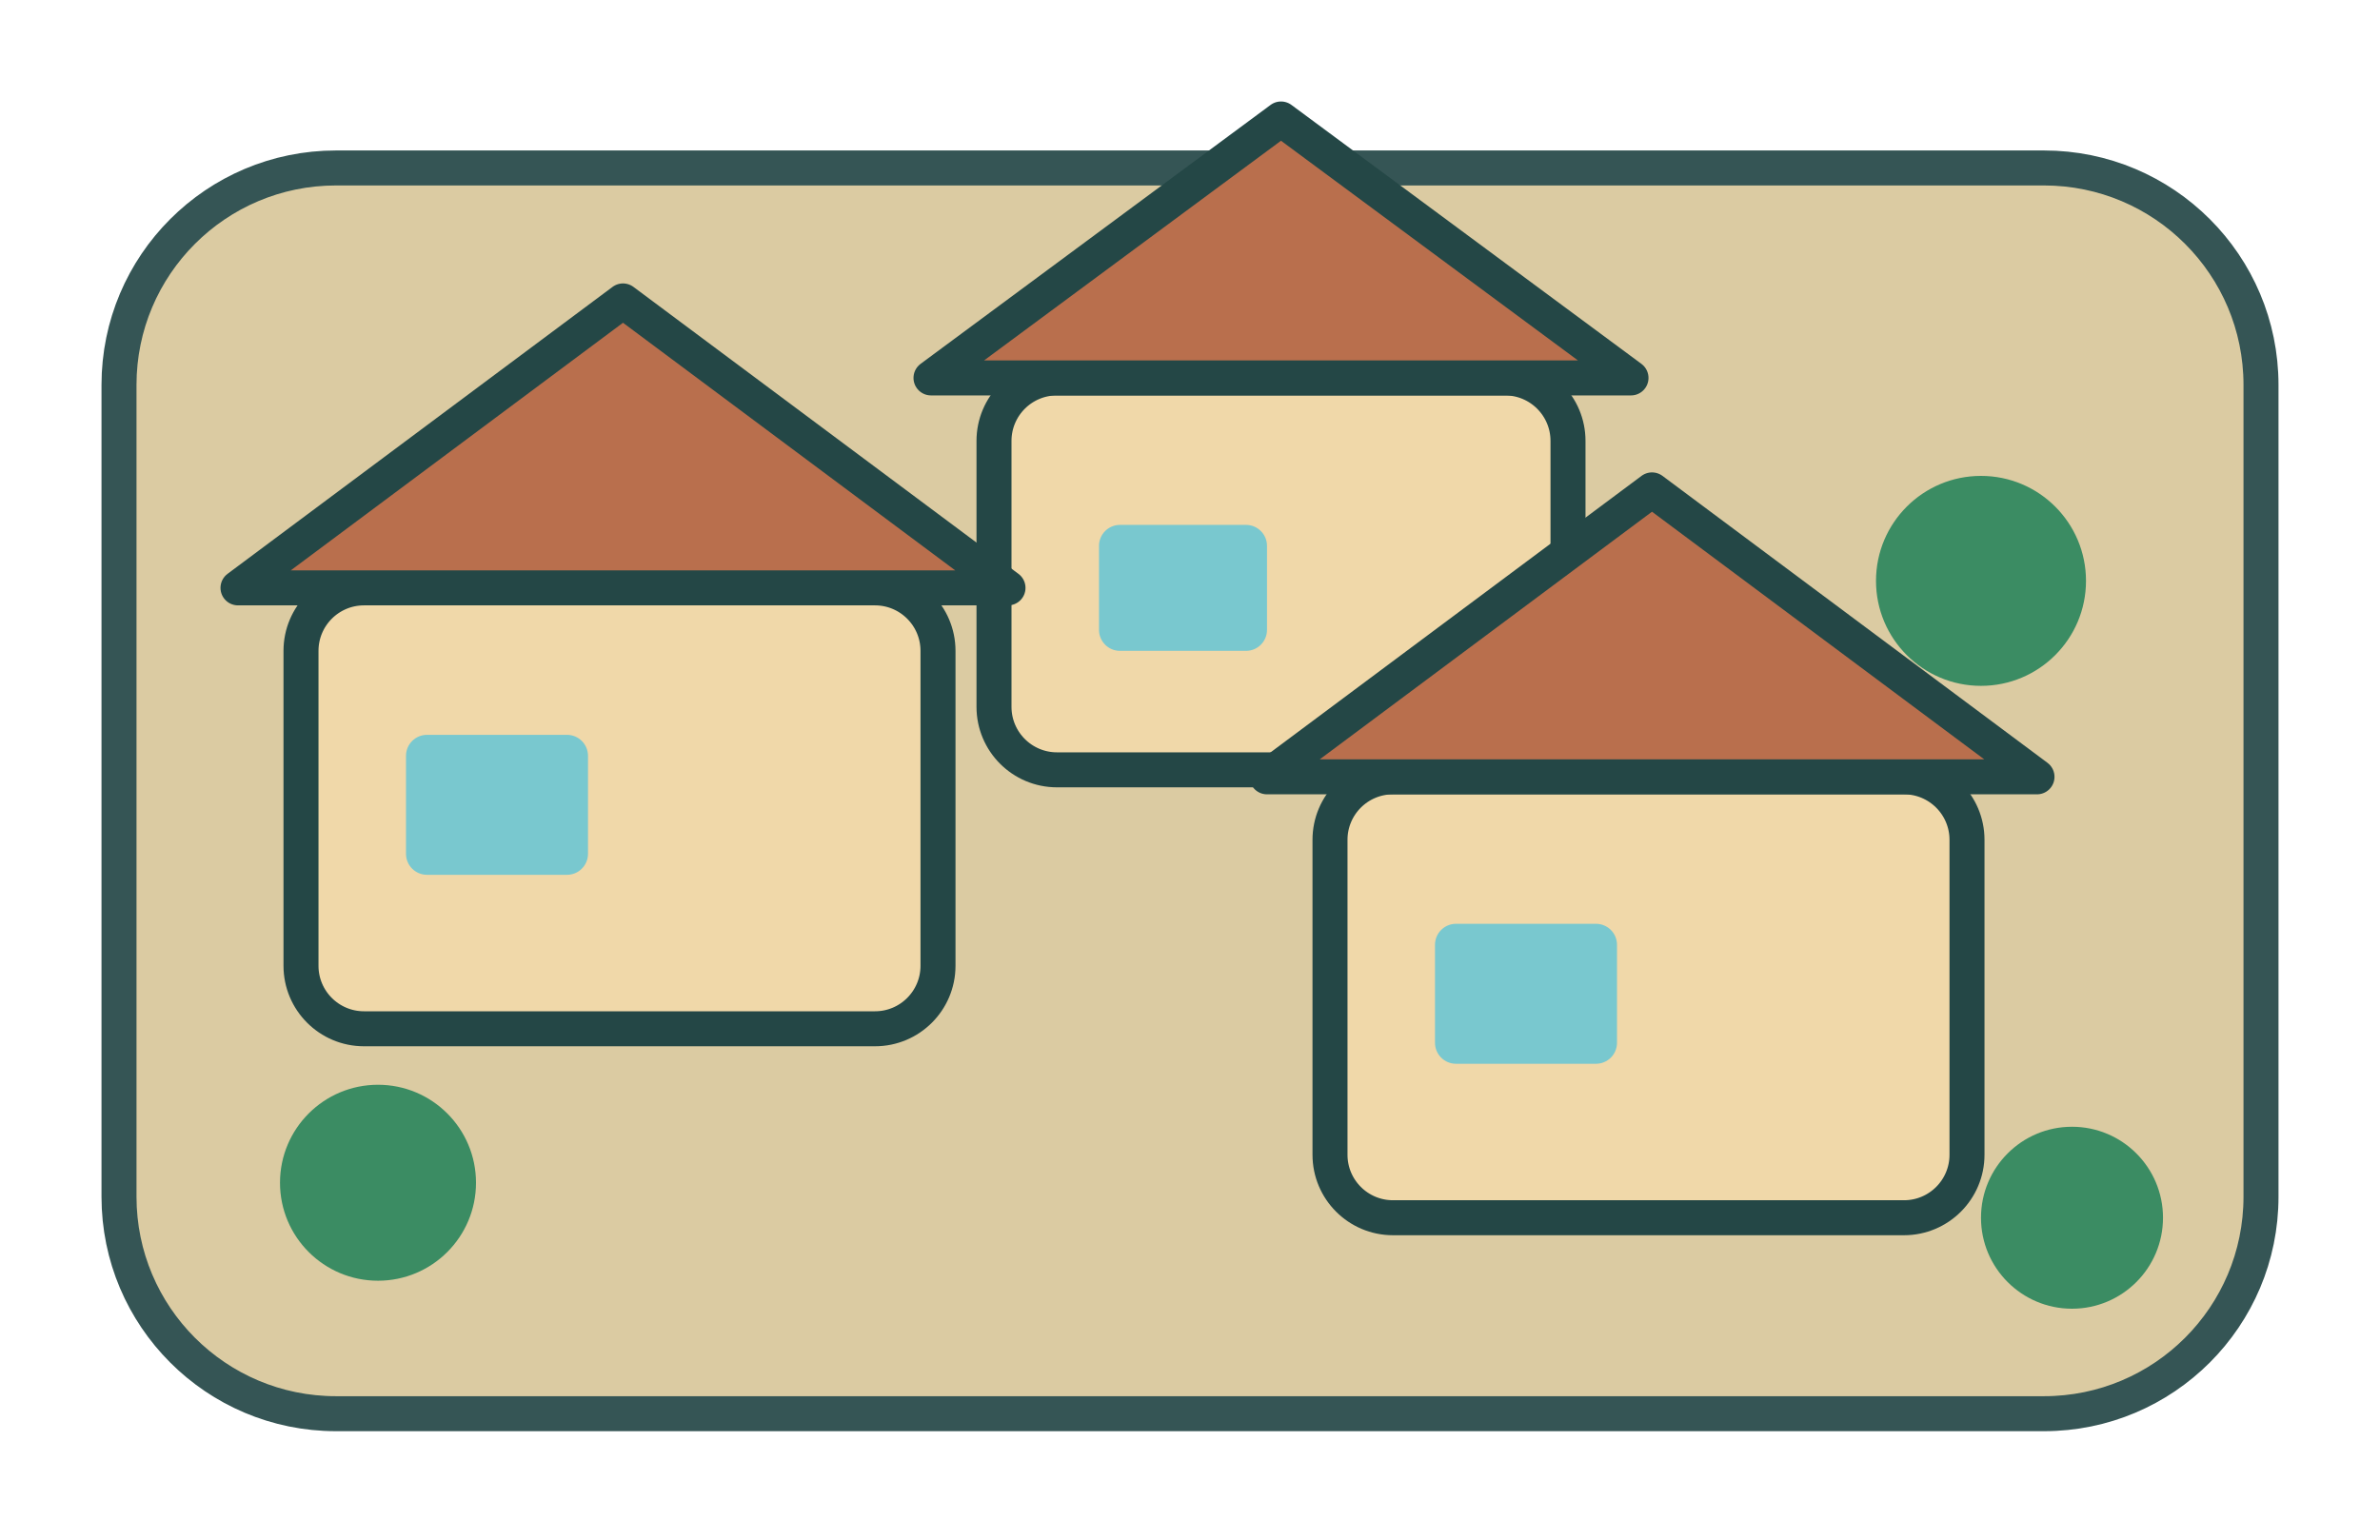
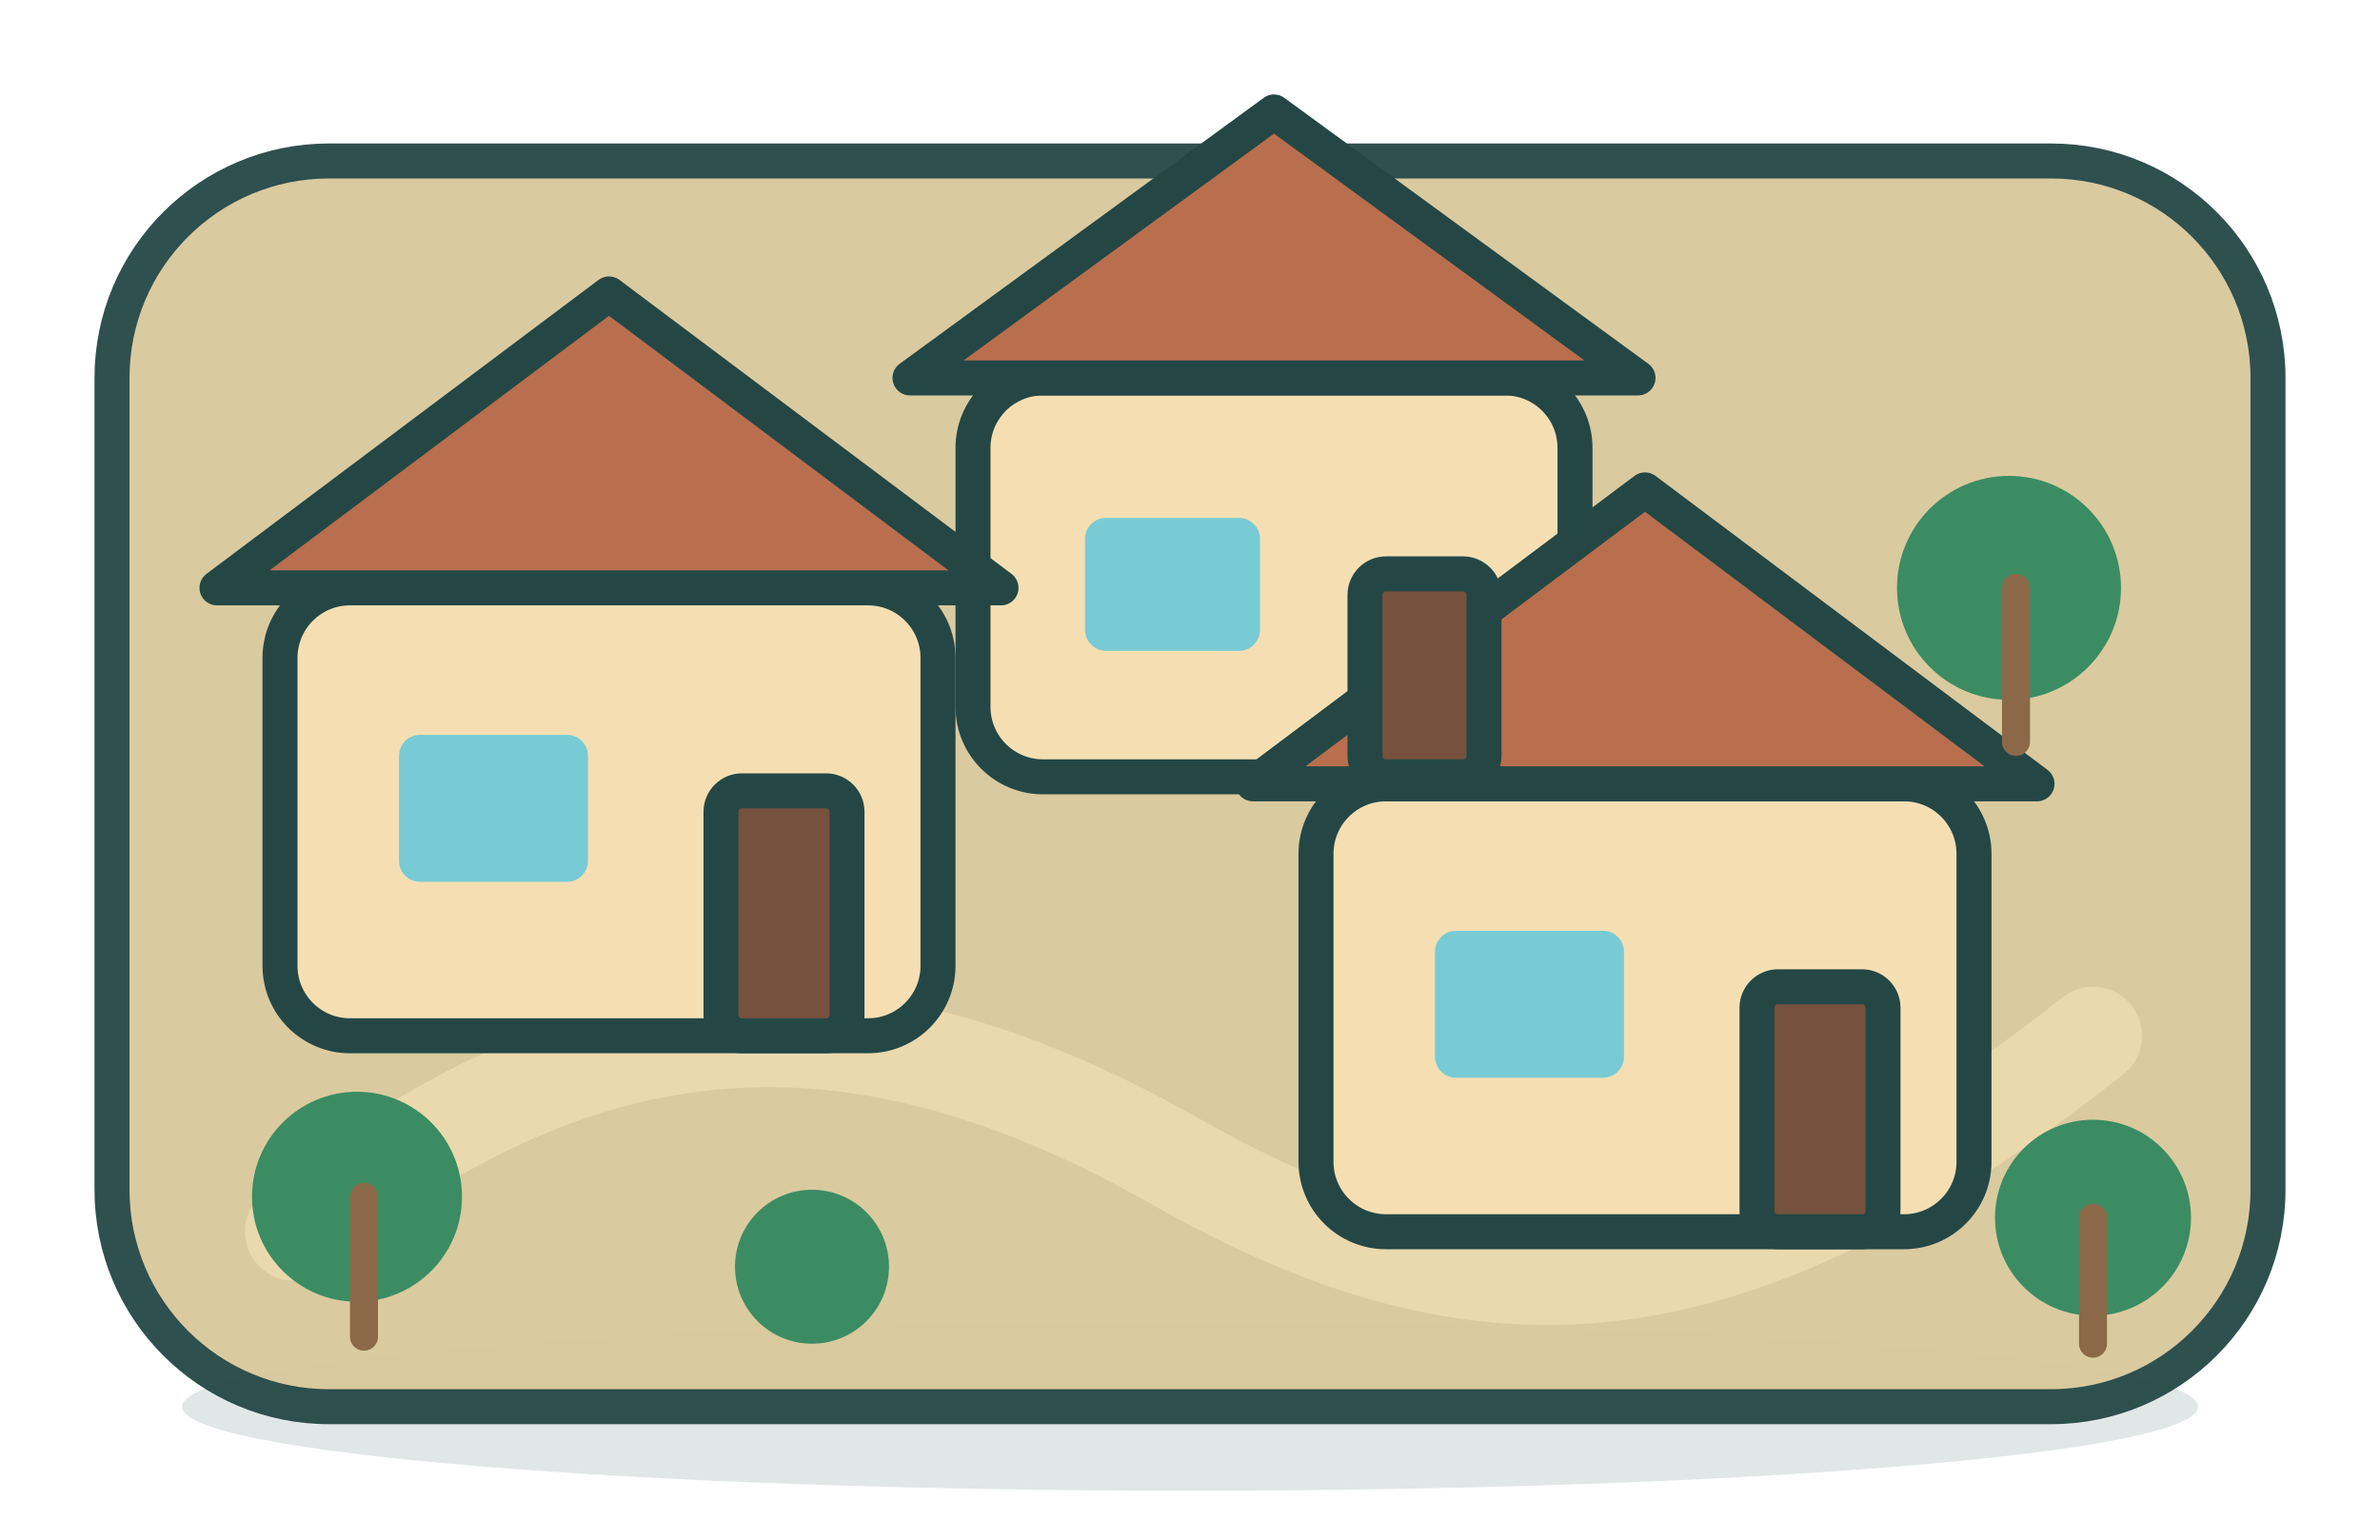
<svg xmlns="http://www.w3.org/2000/svg" viewBox="0 0 340 220">
-   <g stroke="#244746" stroke-width="5" stroke-linejoin="round">
-     <rect x="17" y="24" width="306" height="178" rx="31" fill="#d8c79a" opacity=".92" />
-     <g fill="#f0d8a9">
-       <rect x="43" y="84" width="91" height="63" rx="9" />
-       <rect x="190" y="111" width="91" height="63" rx="9" />
-       <rect x="142" y="54" width="82" height="56" rx="9" />
+   <g stroke="#244746" stroke-width="5" stroke-linejoin="round" stroke-linecap="round">
+     <ellipse cx="170" cy="201" rx="144" ry="12" fill="#244746" opacity=".14" stroke="none" />
+     <rect x="16" y="23" width="308" height="178" rx="31" fill="#d8c79a" opacity=".95" />
+     <path d="M42 176c43-35 82-35 126-10s79 23 131-18" fill="none" stroke="#ead9ad" stroke-width="14" />
+     <g fill="#f5dfb2">
+       <rect x="40" y="84" width="94" height="64" rx="10" />
+       <rect x="188" y="112" width="94" height="64" rx="10" />
+       <rect x="139" y="54" width="86" height="57" rx="10" />
    </g>
    <g fill="#b96f4d">
-       <path d="M34 84l55-41 55 41z" />
-       <path d="M181 111l55-41 55 41z" />
-       <path d="M133 54l50-37 50 37z" />
+       <path d="M31 84l56-42 56 42z" />
+       <path d="M179 112l56-42 56 42z" />
+       <path d="M130 54l52-38 52 38z" />
    </g>
-     <g fill="#79c8cf" stroke="none">
-       <rect x="58" y="105" width="26" height="20" rx="3" />
-       <rect x="205" y="132" width="26" height="20" rx="3" />
-       <rect x="157" y="75" width="24" height="18" rx="3" />
+     <g fill="#78cbd4" stroke="none">
+       <rect x="57" y="105" width="27" height="21" rx="3" />
+       <rect x="205" y="133" width="27" height="21" rx="3" />
+       <rect x="155" y="74" width="25" height="19" rx="3" />
+     </g>
+     <g fill="#76513d">
+       <rect x="103" y="113" width="18" height="35" rx="3" />
+       <rect x="251" y="141" width="18" height="35" rx="3" />
+       <rect x="195" y="82" width="17" height="29" rx="3" />
    </g>
    <g fill="#3b8c63" stroke="none">
-       <circle cx="54" cy="169" r="14" />
-       <circle cx="283" cy="83" r="15" />
-       <circle cx="296" cy="174" r="13" />
+       <circle cx="51" cy="171" r="15" />
+       <circle cx="287" cy="84" r="16" />
+       <circle cx="299" cy="174" r="14" />
+       <circle cx="116" cy="181" r="11" />
    </g>
+     <path d="M52 171v20M288 84v22M299 174v18" stroke="#8b6948" stroke-width="4" />
  </g>
</svg>
